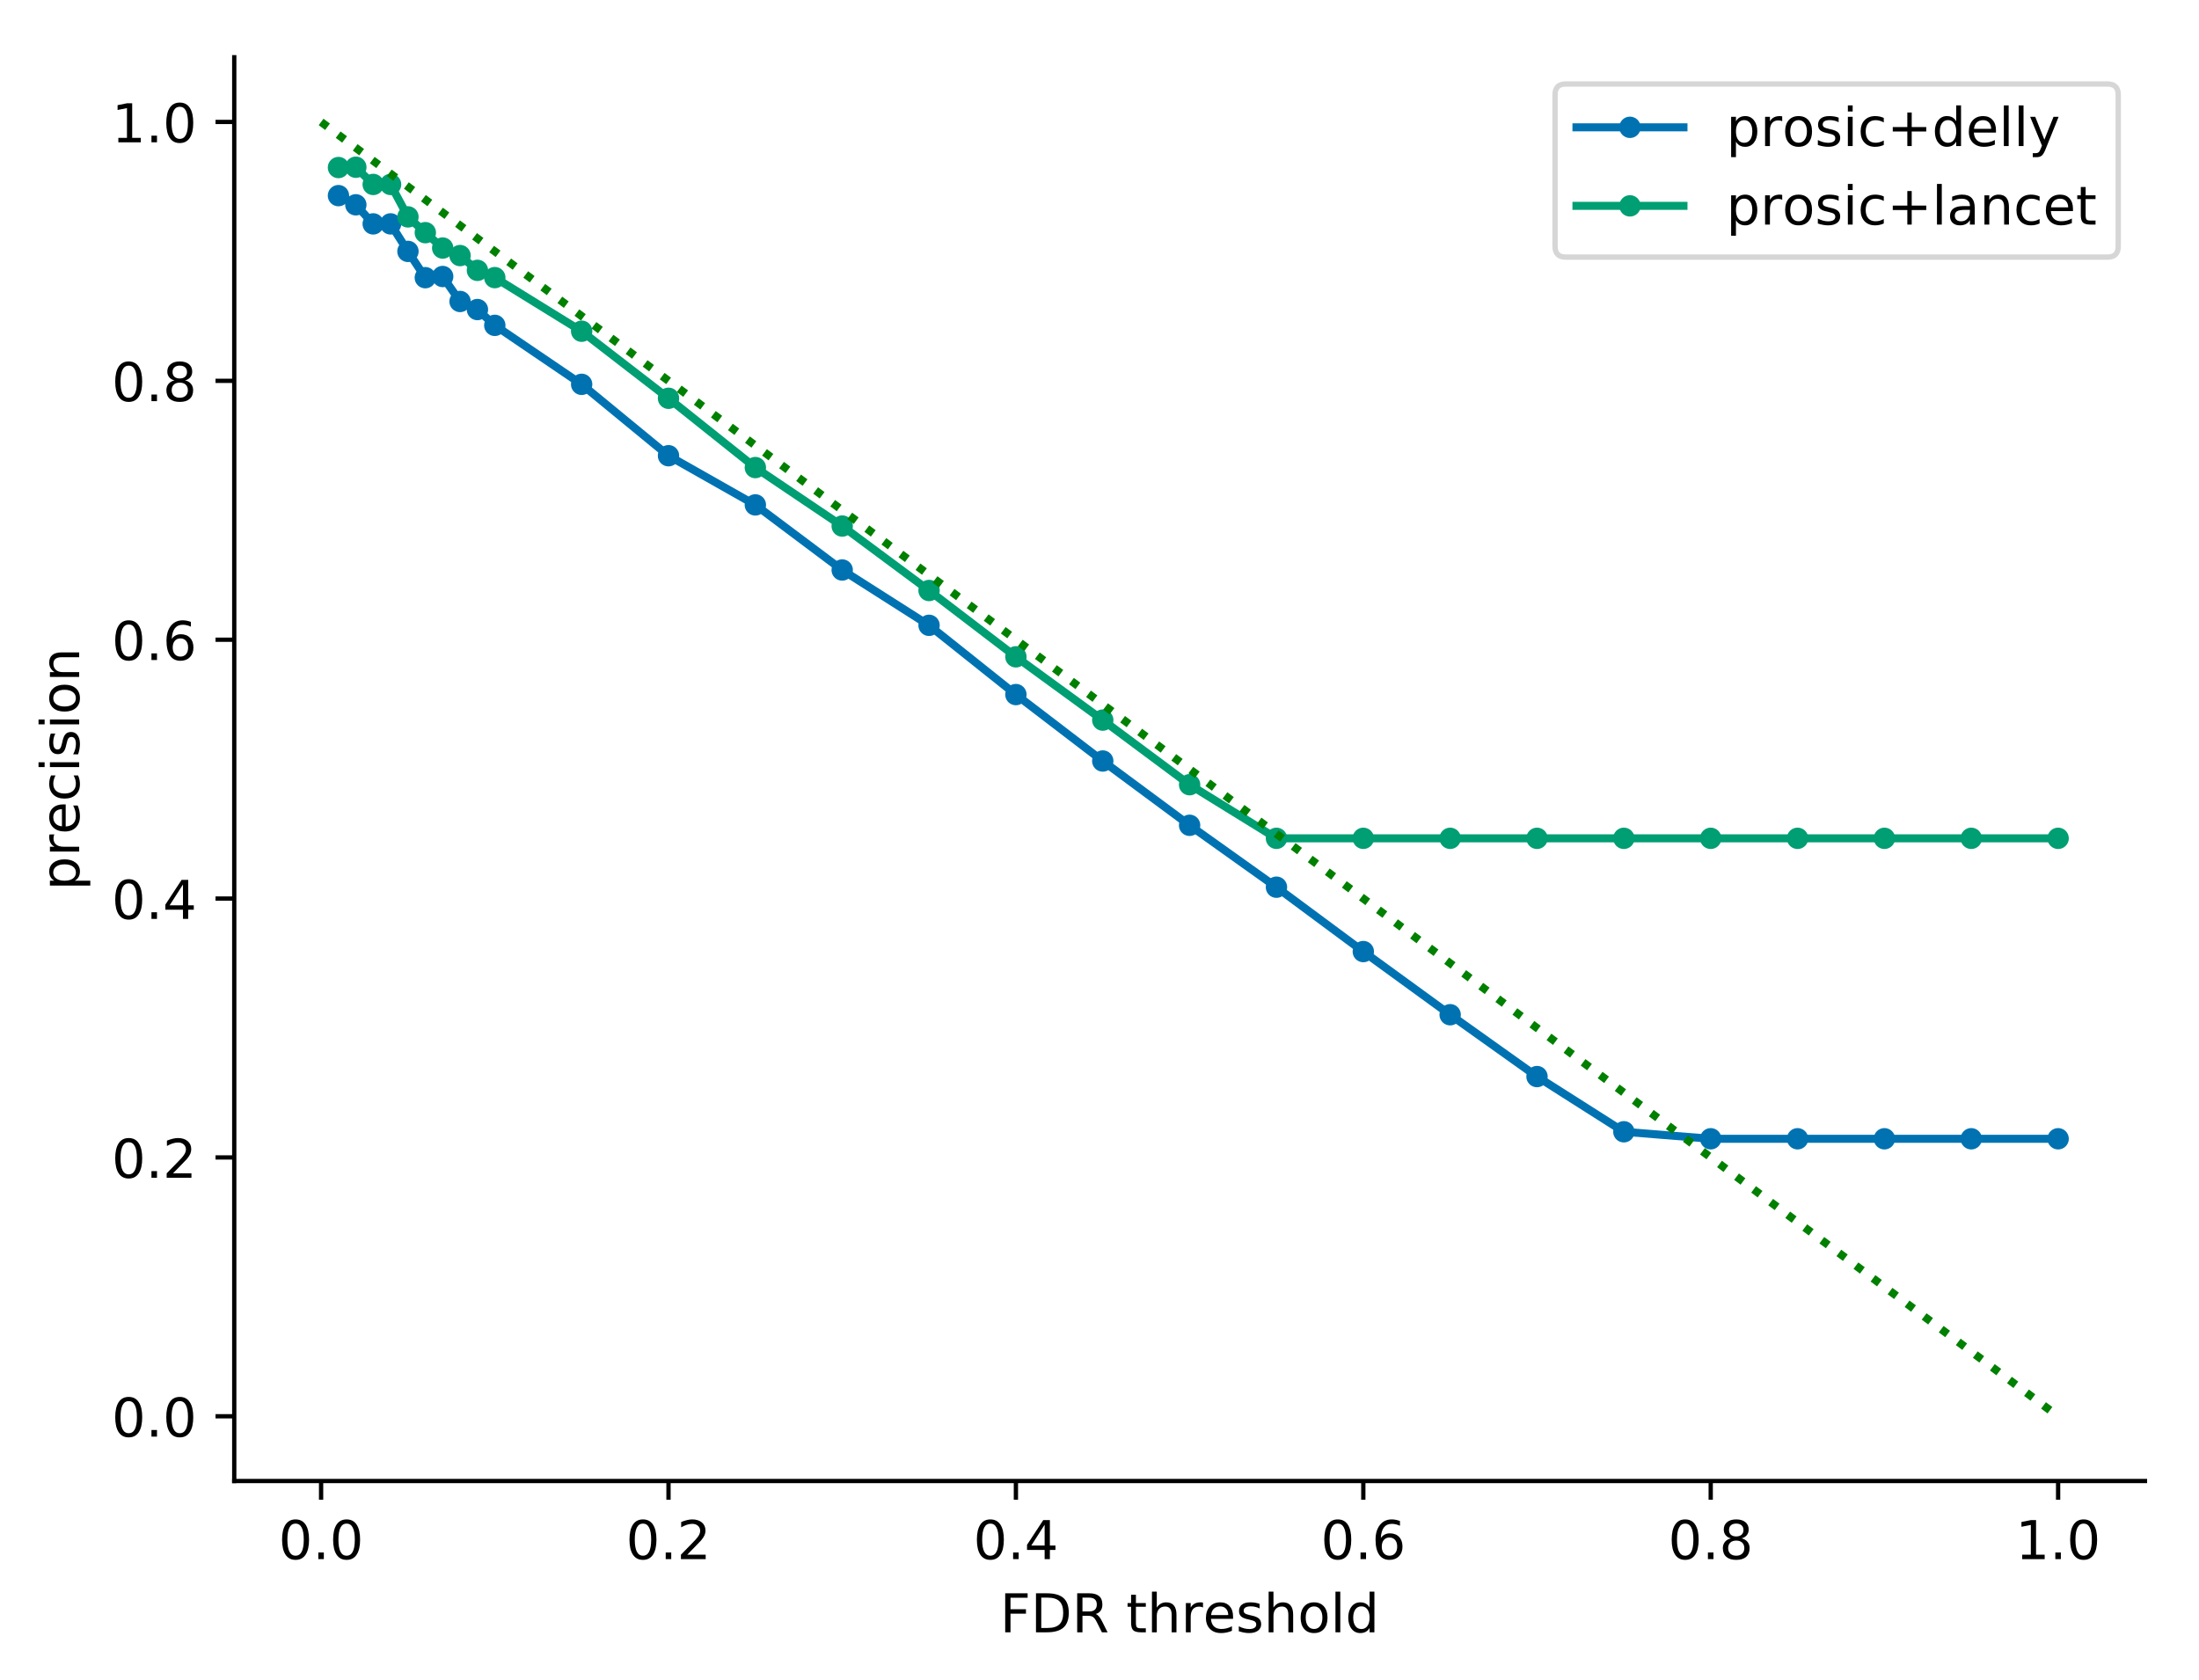
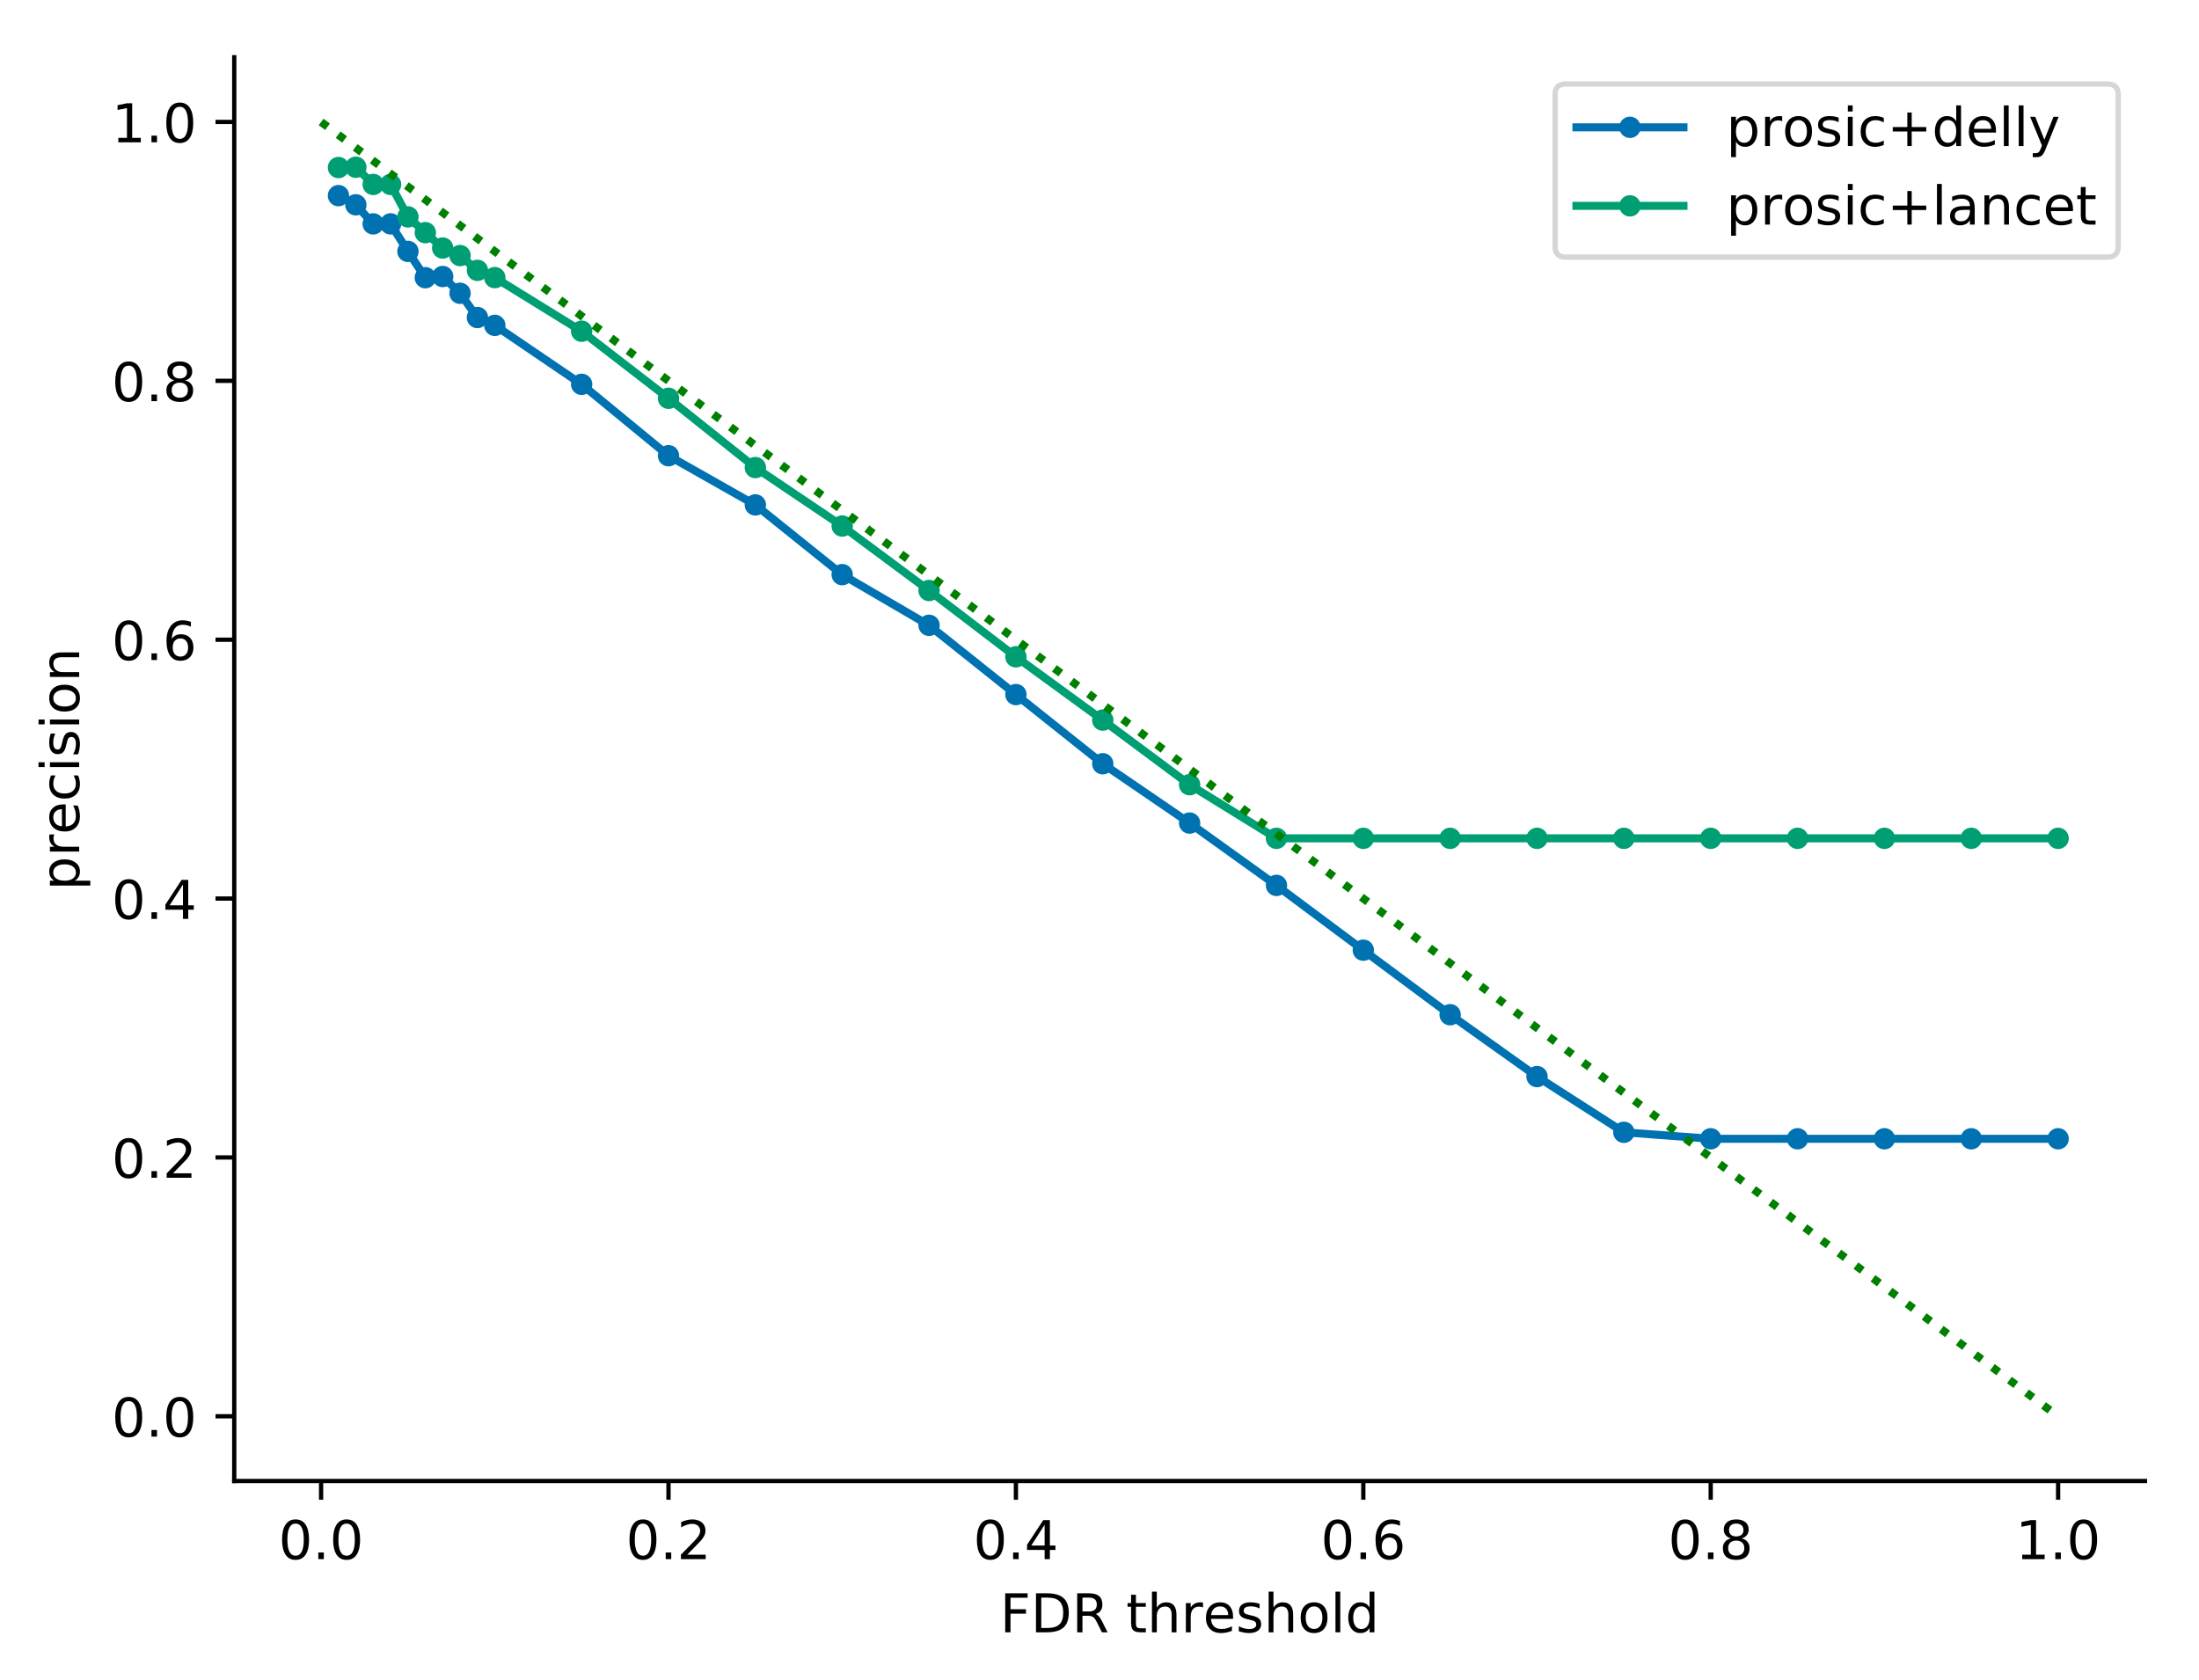
<svg xmlns="http://www.w3.org/2000/svg" xmlns:xlink="http://www.w3.org/1999/xlink" height="314pt" version="1.1" viewBox="0 0 411 314" width="411pt">
  <defs>
    <style type="text/css">
*{stroke-linecap:butt;stroke-linejoin:round;}
  </style>
  </defs>
  <g id="figure_1">
    <g id="patch_1">
      <path d="M 0 314.368  L 411.601 314.368  L 411.601 0  L 0 0  z " style="fill:#ffffff;" />
    </g>
    <g id="axes_1">
      <g id="patch_2">
        <path d="M 43.781 276.812  L 400.901 276.812  L 400.901 10.7  L 43.781 10.7  z " style="fill:#ffffff;" />
      </g>
      <g id="matplotlib.axis_1">
        <g id="xtick_1">
          <g id="line2d_1">
            <defs>
-               <path d="M 0 0  L 0 3.5  " id="m25d494a3d5" style="stroke:#000000;stroke-width:0.8;" />
-             </defs>
-             <g>
-               <use style="stroke:#000000;stroke-width:0.8;" x="60.014" xlink:href="#m25d494a3d5" y="276.812" />
+               <path d="M 0 0  L 0 3.5  " id="m34059491ba" style="stroke:#000000;stroke-width:0.8;" />
+             </defs>
+             <g>
+               <use style="stroke:#000000;stroke-width:0.8;" x="60.014" xlink:href="#m34059491ba" y="276.812" />
            </g>
          </g>
          <g id="text_1">
            <defs>
              <path d="M 31.781 66.406  Q 24.172 66.406 20.328 58.906  Q 16.5 51.422 16.5 36.375  Q 16.5 21.391 20.328 13.891  Q 24.172 6.391 31.781 6.391  Q 39.453 6.391 43.281 13.891  Q 47.125 21.391 47.125 36.375  Q 47.125 51.422 43.281 58.906  Q 39.453 66.406 31.781 66.406  z M 31.781 74.219  Q 44.047 74.219 50.516 64.516  Q 56.984 54.828 56.984 36.375  Q 56.984 17.969 50.516 8.266  Q 44.047 -1.422 31.781 -1.422  Q 19.531 -1.422 13.062 8.266  Q 6.594 17.969 6.594 36.375  Q 6.594 54.828 13.062 64.516  Q 19.531 74.219 31.781 74.219  z " id="DejaVuSans-30" />
              <path d="M 10.688 12.406  L 21 12.406  L 21 0  L 10.688 0  z " id="DejaVuSans-2e" />
            </defs>
            <g transform="translate(52.06242 291.4104)scale(0.1 -0.1)">
              <use xlink:href="#DejaVuSans-30" />
              <use x="63.623" xlink:href="#DejaVuSans-2e" />
              <use x="95.41" xlink:href="#DejaVuSans-30" />
            </g>
          </g>
        </g>
        <g id="xtick_2">
          <g id="line2d_2">
            <g>
-               <use style="stroke:#000000;stroke-width:0.8;" x="124.945" xlink:href="#m25d494a3d5" y="276.812" />
+               <use style="stroke:#000000;stroke-width:0.8;" x="124.945" xlink:href="#m34059491ba" y="276.812" />
            </g>
          </g>
          <g id="text_2">
            <defs>
              <path d="M 19.188 8.297  L 53.609 8.297  L 53.609 0  L 7.328 0  L 7.328 8.297  Q 12.938 14.109 22.625 23.891  Q 32.328 33.688 34.812 36.531  Q 39.547 41.844 41.422 45.531  Q 43.312 49.219 43.312 52.781  Q 43.312 58.594 39.234 62.25  Q 35.156 65.922 28.609 65.922  Q 23.969 65.922 18.812 64.312  Q 13.672 62.703 7.812 59.422  L 7.812 69.391  Q 13.766 71.781 18.938 73  Q 24.125 74.219 28.422 74.219  Q 39.75 74.219 46.484 68.547  Q 53.219 62.891 53.219 53.422  Q 53.219 48.922 51.531 44.891  Q 49.859 40.875 45.406 35.406  Q 44.188 33.984 37.641 27.219  Q 31.109 20.453 19.188 8.297  z " id="DejaVuSans-32" />
            </defs>
            <g transform="translate(116.9933 291.4104)scale(0.1 -0.1)">
              <use xlink:href="#DejaVuSans-30" />
              <use x="63.623" xlink:href="#DejaVuSans-2e" />
              <use x="95.41" xlink:href="#DejaVuSans-32" />
            </g>
          </g>
        </g>
        <g id="xtick_3">
          <g id="line2d_3">
            <g>
-               <use style="stroke:#000000;stroke-width:0.8;" x="189.876" xlink:href="#m25d494a3d5" y="276.812" />
+               <use style="stroke:#000000;stroke-width:0.8;" x="189.876" xlink:href="#m34059491ba" y="276.812" />
            </g>
          </g>
          <g id="text_3">
            <defs>
              <path d="M 37.797 64.312  L 12.891 25.391  L 37.797 25.391  z M 35.203 72.906  L 47.609 72.906  L 47.609 25.391  L 58.016 25.391  L 58.016 17.188  L 47.609 17.188  L 47.609 0  L 37.797 0  L 37.797 17.188  L 4.891 17.188  L 4.891 26.703  z " id="DejaVuSans-34" />
            </defs>
            <g transform="translate(181.9242 291.4104)scale(0.1 -0.1)">
              <use xlink:href="#DejaVuSans-30" />
              <use x="63.623" xlink:href="#DejaVuSans-2e" />
              <use x="95.41" xlink:href="#DejaVuSans-34" />
            </g>
          </g>
        </g>
        <g id="xtick_4">
          <g id="line2d_4">
            <g>
-               <use style="stroke:#000000;stroke-width:0.8;" x="254.807" xlink:href="#m25d494a3d5" y="276.812" />
+               <use style="stroke:#000000;stroke-width:0.8;" x="254.807" xlink:href="#m34059491ba" y="276.812" />
            </g>
          </g>
          <g id="text_4">
            <defs>
              <path d="M 33.016 40.375  Q 26.375 40.375 22.484 35.828  Q 18.609 31.297 18.609 23.391  Q 18.609 15.531 22.484 10.953  Q 26.375 6.391 33.016 6.391  Q 39.656 6.391 43.531 10.953  Q 47.406 15.531 47.406 23.391  Q 47.406 31.297 43.531 35.828  Q 39.656 40.375 33.016 40.375  z M 52.594 71.297  L 52.594 62.312  Q 48.875 64.062 45.094 64.984  Q 41.312 65.922 37.594 65.922  Q 27.828 65.922 22.672 59.328  Q 17.531 52.734 16.797 39.406  Q 19.672 43.656 24.016 45.922  Q 28.375 48.188 33.594 48.188  Q 44.578 48.188 50.953 41.516  Q 57.328 34.859 57.328 23.391  Q 57.328 12.156 50.688 5.359  Q 44.047 -1.422 33.016 -1.422  Q 20.359 -1.422 13.672 8.266  Q 6.984 17.969 6.984 36.375  Q 6.984 53.656 15.188 63.938  Q 23.391 74.219 37.203 74.219  Q 40.922 74.219 44.703 73.484  Q 48.484 72.75 52.594 71.297  z " id="DejaVuSans-36" />
            </defs>
            <g transform="translate(246.8551 291.4104)scale(0.1 -0.1)">
              <use xlink:href="#DejaVuSans-30" />
              <use x="63.623" xlink:href="#DejaVuSans-2e" />
              <use x="95.41" xlink:href="#DejaVuSans-36" />
            </g>
          </g>
        </g>
        <g id="xtick_5">
          <g id="line2d_5">
            <g>
-               <use style="stroke:#000000;stroke-width:0.8;" x="319.738" xlink:href="#m25d494a3d5" y="276.812" />
+               <use style="stroke:#000000;stroke-width:0.8;" x="319.738" xlink:href="#m34059491ba" y="276.812" />
            </g>
          </g>
          <g id="text_5">
            <defs>
              <path d="M 31.781 34.625  Q 24.75 34.625 20.719 30.859  Q 16.703 27.094 16.703 20.516  Q 16.703 13.922 20.719 10.156  Q 24.75 6.391 31.781 6.391  Q 38.812 6.391 42.859 10.172  Q 46.922 13.969 46.922 20.516  Q 46.922 27.094 42.891 30.859  Q 38.875 34.625 31.781 34.625  z M 21.922 38.812  Q 15.578 40.375 12.031 44.719  Q 8.5 49.078 8.5 55.328  Q 8.5 64.062 14.719 69.141  Q 20.953 74.219 31.781 74.219  Q 42.672 74.219 48.875 69.141  Q 55.078 64.062 55.078 55.328  Q 55.078 49.078 51.531 44.719  Q 48 40.375 41.703 38.812  Q 48.828 37.156 52.797 32.312  Q 56.781 27.484 56.781 20.516  Q 56.781 9.906 50.312 4.234  Q 43.844 -1.422 31.781 -1.422  Q 19.734 -1.422 13.25 4.234  Q 6.781 9.906 6.781 20.516  Q 6.781 27.484 10.781 32.312  Q 14.797 37.156 21.922 38.812  z M 18.312 54.391  Q 18.312 48.734 21.844 45.562  Q 25.391 42.391 31.781 42.391  Q 38.141 42.391 41.719 45.562  Q 45.312 48.734 45.312 54.391  Q 45.312 60.062 41.719 63.234  Q 38.141 66.406 31.781 66.406  Q 25.391 66.406 21.844 63.234  Q 18.312 60.062 18.312 54.391  z " id="DejaVuSans-38" />
            </defs>
            <g transform="translate(311.7861 291.4104)scale(0.1 -0.1)">
              <use xlink:href="#DejaVuSans-30" />
              <use x="63.623" xlink:href="#DejaVuSans-2e" />
              <use x="95.41" xlink:href="#DejaVuSans-38" />
            </g>
          </g>
        </g>
        <g id="xtick_6">
          <g id="line2d_6">
            <g>
-               <use style="stroke:#000000;stroke-width:0.8;" x="384.669" xlink:href="#m25d494a3d5" y="276.812" />
+               <use style="stroke:#000000;stroke-width:0.8;" x="384.669" xlink:href="#m34059491ba" y="276.812" />
            </g>
          </g>
          <g id="text_6">
            <defs>
              <path d="M 12.406 8.297  L 28.516 8.297  L 28.516 63.922  L 10.984 60.406  L 10.984 69.391  L 28.422 72.906  L 38.281 72.906  L 38.281 8.297  L 54.391 8.297  L 54.391 0  L 12.406 0  z " id="DejaVuSans-31" />
            </defs>
            <g transform="translate(376.717 291.4104)scale(0.1 -0.1)">
              <use xlink:href="#DejaVuSans-31" />
              <use x="63.623" xlink:href="#DejaVuSans-2e" />
              <use x="95.41" xlink:href="#DejaVuSans-30" />
            </g>
          </g>
        </g>
        <g id="text_7">
          <defs>
            <path d="M 9.812 72.906  L 51.703 72.906  L 51.703 64.594  L 19.672 64.594  L 19.672 43.109  L 48.578 43.109  L 48.578 34.812  L 19.672 34.812  L 19.672 0  L 9.812 0  z " id="DejaVuSans-46" />
            <path d="M 19.672 64.797  L 19.672 8.109  L 31.594 8.109  Q 46.688 8.109 53.688 14.938  Q 60.688 21.781 60.688 36.531  Q 60.688 51.172 53.688 57.984  Q 46.688 64.797 31.594 64.797  z M 9.812 72.906  L 30.078 72.906  Q 51.266 72.906 61.172 64.094  Q 71.094 55.281 71.094 36.531  Q 71.094 17.672 61.125 8.828  Q 51.172 0 30.078 0  L 9.812 0  z " id="DejaVuSans-44" />
            <path d="M 44.391 34.188  Q 47.562 33.109 50.562 29.594  Q 53.562 26.078 56.594 19.922  L 66.609 0  L 56 0  L 46.688 18.703  Q 43.062 26.031 39.672 28.422  Q 36.281 30.812 30.422 30.812  L 19.672 30.812  L 19.672 0  L 9.812 0  L 9.812 72.906  L 32.078 72.906  Q 44.578 72.906 50.734 67.672  Q 56.891 62.453 56.891 51.906  Q 56.891 45.016 53.688 40.469  Q 50.484 35.938 44.391 34.188  z M 19.672 64.797  L 19.672 38.922  L 32.078 38.922  Q 39.203 38.922 42.844 42.219  Q 46.484 45.516 46.484 51.906  Q 46.484 58.297 42.844 61.547  Q 39.203 64.797 32.078 64.797  z " id="DejaVuSans-52" />
            <path id="DejaVuSans-20" />
            <path d="M 18.312 70.219  L 18.312 54.688  L 36.812 54.688  L 36.812 47.703  L 18.312 47.703  L 18.312 18.016  Q 18.312 11.328 20.141 9.422  Q 21.969 7.516 27.594 7.516  L 36.812 7.516  L 36.812 0  L 27.594 0  Q 17.188 0 13.234 3.875  Q 9.281 7.766 9.281 18.016  L 9.281 47.703  L 2.688 47.703  L 2.688 54.688  L 9.281 54.688  L 9.281 70.219  z " id="DejaVuSans-74" />
            <path d="M 54.891 33.016  L 54.891 0  L 45.906 0  L 45.906 32.719  Q 45.906 40.484 42.875 44.328  Q 39.844 48.188 33.797 48.188  Q 26.516 48.188 22.312 43.547  Q 18.109 38.922 18.109 30.906  L 18.109 0  L 9.078 0  L 9.078 75.984  L 18.109 75.984  L 18.109 46.188  Q 21.344 51.125 25.703 53.562  Q 30.078 56 35.797 56  Q 45.219 56 50.047 50.172  Q 54.891 44.344 54.891 33.016  z " id="DejaVuSans-68" />
            <path d="M 41.109 46.297  Q 39.594 47.172 37.812 47.578  Q 36.031 48 33.891 48  Q 26.266 48 22.188 43.047  Q 18.109 38.094 18.109 28.812  L 18.109 0  L 9.078 0  L 9.078 54.688  L 18.109 54.688  L 18.109 46.188  Q 20.953 51.172 25.484 53.578  Q 30.031 56 36.531 56  Q 37.453 56 38.578 55.875  Q 39.703 55.766 41.062 55.516  z " id="DejaVuSans-72" />
            <path d="M 56.203 29.594  L 56.203 25.203  L 14.891 25.203  Q 15.484 15.922 20.484 11.062  Q 25.484 6.203 34.422 6.203  Q 39.594 6.203 44.453 7.469  Q 49.312 8.734 54.109 11.281  L 54.109 2.781  Q 49.266 0.734 44.188 -0.344  Q 39.109 -1.422 33.891 -1.422  Q 20.797 -1.422 13.156 6.188  Q 5.516 13.812 5.516 26.812  Q 5.516 40.234 12.766 48.109  Q 20.016 56 32.328 56  Q 43.359 56 49.781 48.891  Q 56.203 41.797 56.203 29.594  z M 47.219 32.234  Q 47.125 39.594 43.094 43.984  Q 39.062 48.391 32.422 48.391  Q 24.906 48.391 20.391 44.141  Q 15.875 39.891 15.188 32.172  z " id="DejaVuSans-65" />
            <path d="M 44.281 53.078  L 44.281 44.578  Q 40.484 46.531 36.375 47.5  Q 32.281 48.484 27.875 48.484  Q 21.188 48.484 17.844 46.438  Q 14.5 44.391 14.5 40.281  Q 14.5 37.156 16.891 35.375  Q 19.281 33.594 26.516 31.984  L 29.594 31.297  Q 39.156 29.25 43.188 25.516  Q 47.219 21.781 47.219 15.094  Q 47.219 7.469 41.188 3.016  Q 35.156 -1.422 24.609 -1.422  Q 20.219 -1.422 15.453 -0.562  Q 10.688 0.297 5.422 2  L 5.422 11.281  Q 10.406 8.688 15.234 7.391  Q 20.062 6.109 24.812 6.109  Q 31.156 6.109 34.562 8.281  Q 37.984 10.453 37.984 14.406  Q 37.984 18.062 35.516 20.016  Q 33.062 21.969 24.703 23.781  L 21.578 24.516  Q 13.234 26.266 9.516 29.906  Q 5.812 33.547 5.812 39.891  Q 5.812 47.609 11.281 51.797  Q 16.75 56 26.812 56  Q 31.781 56 36.172 55.266  Q 40.578 54.547 44.281 53.078  z " id="DejaVuSans-73" />
            <path d="M 30.609 48.391  Q 23.391 48.391 19.188 42.75  Q 14.984 37.109 14.984 27.297  Q 14.984 17.484 19.156 11.844  Q 23.344 6.203 30.609 6.203  Q 37.797 6.203 41.984 11.859  Q 46.188 17.531 46.188 27.297  Q 46.188 37.016 41.984 42.703  Q 37.797 48.391 30.609 48.391  z M 30.609 56  Q 42.328 56 49.016 48.375  Q 55.719 40.766 55.719 27.297  Q 55.719 13.875 49.016 6.219  Q 42.328 -1.422 30.609 -1.422  Q 18.844 -1.422 12.172 6.219  Q 5.516 13.875 5.516 27.297  Q 5.516 40.766 12.172 48.375  Q 18.844 56 30.609 56  z " id="DejaVuSans-6f" />
            <path d="M 9.422 75.984  L 18.406 75.984  L 18.406 0  L 9.422 0  z " id="DejaVuSans-6c" />
            <path d="M 45.406 46.391  L 45.406 75.984  L 54.391 75.984  L 54.391 0  L 45.406 0  L 45.406 8.203  Q 42.578 3.328 38.25 0.953  Q 33.938 -1.422 27.875 -1.422  Q 17.969 -1.422 11.734 6.484  Q 5.516 14.406 5.516 27.297  Q 5.516 40.188 11.734 48.094  Q 17.969 56 27.875 56  Q 33.938 56 38.25 53.625  Q 42.578 51.266 45.406 46.391  z M 14.797 27.297  Q 14.797 17.391 18.875 11.75  Q 22.953 6.109 30.078 6.109  Q 37.203 6.109 41.297 11.75  Q 45.406 17.391 45.406 27.297  Q 45.406 37.203 41.297 42.844  Q 37.203 48.484 30.078 48.484  Q 22.953 48.484 18.875 42.844  Q 14.797 37.203 14.797 27.297  z " id="DejaVuSans-64" />
          </defs>
          <g transform="translate(186.8967 305.0886)scale(0.1 -0.1)">
            <use xlink:href="#DejaVuSans-46" />
            <use x="57.52" xlink:href="#DejaVuSans-44" />
            <use x="134.521" xlink:href="#DejaVuSans-52" />
            <use x="204.004" xlink:href="#DejaVuSans-20" />
            <use x="235.791" xlink:href="#DejaVuSans-74" />
            <use x="275" xlink:href="#DejaVuSans-68" />
            <use x="338.379" xlink:href="#DejaVuSans-72" />
            <use x="379.461" xlink:href="#DejaVuSans-65" />
            <use x="440.984" xlink:href="#DejaVuSans-73" />
            <use x="493.084" xlink:href="#DejaVuSans-68" />
            <use x="556.463" xlink:href="#DejaVuSans-6f" />
            <use x="617.645" xlink:href="#DejaVuSans-6c" />
            <use x="645.428" xlink:href="#DejaVuSans-64" />
          </g>
        </g>
      </g>
      <g id="matplotlib.axis_2">
        <g id="ytick_1">
          <g id="line2d_7">
            <defs>
-               <path d="M 0 0  L -3.5 0  " id="m9eee23be28" style="stroke:#000000;stroke-width:0.8;" />
-             </defs>
-             <g>
-               <use style="stroke:#000000;stroke-width:0.8;" x="43.781" xlink:href="#m9eee23be28" y="264.716" />
+               <path d="M 0 0  L -3.5 0  " id="m0c10539e80" style="stroke:#000000;stroke-width:0.8;" />
+             </defs>
+             <g>
+               <use style="stroke:#000000;stroke-width:0.8;" x="43.781" xlink:href="#m0c10539e80" y="264.716" />
            </g>
          </g>
          <g id="text_8">
            <g transform="translate(20.87813 268.5152)scale(0.1 -0.1)">
              <use xlink:href="#DejaVuSans-30" />
              <use x="63.623" xlink:href="#DejaVuSans-2e" />
              <use x="95.41" xlink:href="#DejaVuSans-30" />
            </g>
          </g>
        </g>
        <g id="ytick_2">
          <g id="line2d_8">
            <g>
-               <use style="stroke:#000000;stroke-width:0.8;" x="43.781" xlink:href="#m9eee23be28" y="216.332" />
+               <use style="stroke:#000000;stroke-width:0.8;" x="43.781" xlink:href="#m0c10539e80" y="216.332" />
            </g>
          </g>
          <g id="text_9">
            <g transform="translate(20.87813 220.1312)scale(0.1 -0.1)">
              <use xlink:href="#DejaVuSans-30" />
              <use x="63.623" xlink:href="#DejaVuSans-2e" />
              <use x="95.41" xlink:href="#DejaVuSans-32" />
            </g>
          </g>
        </g>
        <g id="ytick_3">
          <g id="line2d_9">
            <g>
-               <use style="stroke:#000000;stroke-width:0.8;" x="43.781" xlink:href="#m9eee23be28" y="167.948" />
+               <use style="stroke:#000000;stroke-width:0.8;" x="43.781" xlink:href="#m0c10539e80" y="167.948" />
            </g>
          </g>
          <g id="text_10">
            <g transform="translate(20.87813 171.7472)scale(0.1 -0.1)">
              <use xlink:href="#DejaVuSans-30" />
              <use x="63.623" xlink:href="#DejaVuSans-2e" />
              <use x="95.41" xlink:href="#DejaVuSans-34" />
            </g>
          </g>
        </g>
        <g id="ytick_4">
          <g id="line2d_10">
            <g>
-               <use style="stroke:#000000;stroke-width:0.8;" x="43.781" xlink:href="#m9eee23be28" y="119.564" />
+               <use style="stroke:#000000;stroke-width:0.8;" x="43.781" xlink:href="#m0c10539e80" y="119.564" />
            </g>
          </g>
          <g id="text_11">
            <g transform="translate(20.87813 123.3632)scale(0.1 -0.1)">
              <use xlink:href="#DejaVuSans-30" />
              <use x="63.623" xlink:href="#DejaVuSans-2e" />
              <use x="95.41" xlink:href="#DejaVuSans-36" />
            </g>
          </g>
        </g>
        <g id="ytick_5">
          <g id="line2d_11">
            <g>
-               <use style="stroke:#000000;stroke-width:0.8;" x="43.781" xlink:href="#m9eee23be28" y="71.18" />
+               <use style="stroke:#000000;stroke-width:0.8;" x="43.781" xlink:href="#m0c10539e80" y="71.18" />
            </g>
          </g>
          <g id="text_12">
            <g transform="translate(20.87813 74.97922)scale(0.1 -0.1)">
              <use xlink:href="#DejaVuSans-30" />
              <use x="63.623" xlink:href="#DejaVuSans-2e" />
              <use x="95.41" xlink:href="#DejaVuSans-38" />
            </g>
          </g>
        </g>
        <g id="ytick_6">
          <g id="line2d_12">
            <g>
-               <use style="stroke:#000000;stroke-width:0.8;" x="43.781" xlink:href="#m9eee23be28" y="22.796" />
+               <use style="stroke:#000000;stroke-width:0.8;" x="43.781" xlink:href="#m0c10539e80" y="22.796" />
            </g>
          </g>
          <g id="text_13">
            <g transform="translate(20.87813 26.59522)scale(0.1 -0.1)">
              <use xlink:href="#DejaVuSans-31" />
              <use x="63.623" xlink:href="#DejaVuSans-2e" />
              <use x="95.41" xlink:href="#DejaVuSans-30" />
            </g>
          </g>
        </g>
        <g id="text_14">
          <defs>
            <path d="M 18.109 8.203  L 18.109 -20.797  L 9.078 -20.797  L 9.078 54.688  L 18.109 54.688  L 18.109 46.391  Q 20.953 51.266 25.266 53.625  Q 29.594 56 35.594 56  Q 45.562 56 51.781 48.094  Q 58.016 40.188 58.016 27.297  Q 58.016 14.406 51.781 6.484  Q 45.562 -1.422 35.594 -1.422  Q 29.594 -1.422 25.266 0.953  Q 20.953 3.328 18.109 8.203  z M 48.688 27.297  Q 48.688 37.203 44.609 42.844  Q 40.531 48.484 33.406 48.484  Q 26.266 48.484 22.188 42.844  Q 18.109 37.203 18.109 27.297  Q 18.109 17.391 22.188 11.75  Q 26.266 6.109 33.406 6.109  Q 40.531 6.109 44.609 11.75  Q 48.688 17.391 48.688 27.297  z " id="DejaVuSans-70" />
            <path d="M 48.781 52.594  L 48.781 44.188  Q 44.969 46.297 41.141 47.344  Q 37.312 48.391 33.406 48.391  Q 24.656 48.391 19.812 42.844  Q 14.984 37.312 14.984 27.297  Q 14.984 17.281 19.812 11.734  Q 24.656 6.203 33.406 6.203  Q 37.312 6.203 41.141 7.25  Q 44.969 8.297 48.781 10.406  L 48.781 2.094  Q 45.016 0.344 40.984 -0.531  Q 36.969 -1.422 32.422 -1.422  Q 20.062 -1.422 12.781 6.344  Q 5.516 14.109 5.516 27.297  Q 5.516 40.672 12.859 48.328  Q 20.219 56 33.016 56  Q 37.156 56 41.109 55.141  Q 45.062 54.297 48.781 52.594  z " id="DejaVuSans-63" />
            <path d="M 9.422 54.688  L 18.406 54.688  L 18.406 0  L 9.422 0  z M 9.422 75.984  L 18.406 75.984  L 18.406 64.594  L 9.422 64.594  z " id="DejaVuSans-69" />
            <path d="M 54.891 33.016  L 54.891 0  L 45.906 0  L 45.906 32.719  Q 45.906 40.484 42.875 44.328  Q 39.844 48.188 33.797 48.188  Q 26.516 48.188 22.312 43.547  Q 18.109 38.922 18.109 30.906  L 18.109 0  L 9.078 0  L 9.078 54.688  L 18.109 54.688  L 18.109 46.188  Q 21.344 51.125 25.703 53.562  Q 30.078 56 35.797 56  Q 45.219 56 50.047 50.172  Q 54.891 44.344 54.891 33.016  z " id="DejaVuSans-6e" />
          </defs>
          <g transform="translate(14.79844 166.4208)rotate(-90)scale(0.1 -0.1)">
            <use xlink:href="#DejaVuSans-70" />
            <use x="63.477" xlink:href="#DejaVuSans-72" />
            <use x="104.559" xlink:href="#DejaVuSans-65" />
            <use x="166.082" xlink:href="#DejaVuSans-63" />
            <use x="221.062" xlink:href="#DejaVuSans-69" />
            <use x="248.846" xlink:href="#DejaVuSans-73" />
            <use x="300.945" xlink:href="#DejaVuSans-69" />
            <use x="328.729" xlink:href="#DejaVuSans-6f" />
            <use x="389.91" xlink:href="#DejaVuSans-6e" />
          </g>
        </g>
      </g>
      <g id="line2d_13">
-         <path clip-path="url(#pd4a42627cc)" d="M 63.261 36.564  L 66.507 38.279  L 69.754 41.845  L 73 41.845  L 76.247 46.988  L 79.493 51.899  L 82.74 51.682  L 85.986 56.347  L 89.233 57.857  L 92.479 60.812  L 108.712 71.834  L 124.945 85.178  L 141.178 94.37  L 157.41 106.538  L 173.643 116.876  L 189.876 129.821  L 206.109 142.238  L 222.341 154.254  L 238.574 165.823  L 254.807 177.855  L 271.039 189.659  L 287.272 201.219  L 303.505 211.537  L 319.738 212.846  L 335.97 212.846  L 352.203 212.846  L 368.436 212.846  L 384.669 212.846  " style="fill:none;stroke:#0072b2;stroke-linecap:square;stroke-width:1.5;" />
+         <path clip-path="url(#p9854e849d8)" d="M 63.261 36.564  L 66.507 38.279  L 69.754 41.845  L 73 41.845  L 76.247 46.988  L 79.493 51.899  L 82.74 51.682  L 85.986 54.815  L 89.233 59.345  L 92.479 60.812  L 108.712 71.834  L 124.945 85.178  L 141.178 94.37  L 157.41 107.402  L 173.643 116.876  L 189.876 129.821  L 206.109 142.748  L 222.341 153.836  L 238.574 165.488  L 254.807 177.596  L 271.039 189.659  L 287.272 201.219  L 303.505 211.633  L 319.738 212.846  L 335.97 212.846  L 352.203 212.846  L 368.436 212.846  L 384.669 212.846  " style="fill:none;stroke:#0072b2;stroke-linecap:square;stroke-width:1.5;" />
        <defs>
-           <path d="M 0 1.5  C 0.398 1.5 0.779 1.342 1.061 1.061  C 1.342 0.779 1.5 0.398 1.5 0  C 1.5 -0.398 1.342 -0.779 1.061 -1.061  C 0.779 -1.342 0.398 -1.5 0 -1.5  C -0.398 -1.5 -0.779 -1.342 -1.061 -1.061  C -1.342 -0.779 -1.5 -0.398 -1.5 0  C -1.5 0.398 -1.342 0.779 -1.061 1.061  C -0.779 1.342 -0.398 1.5 0 1.5  z " id="m969065d822" style="stroke:#0072b2;" />
+           <path d="M 0 1.5  C 0.398 1.5 0.779 1.342 1.061 1.061  C 1.342 0.779 1.5 0.398 1.5 0  C 1.5 -0.398 1.342 -0.779 1.061 -1.061  C 0.779 -1.342 0.398 -1.5 0 -1.5  C -0.398 -1.5 -0.779 -1.342 -1.061 -1.061  C -1.342 -0.779 -1.5 -0.398 -1.5 0  C -1.5 0.398 -1.342 0.779 -1.061 1.061  C -0.779 1.342 -0.398 1.5 0 1.5  z " id="mbce754a6ca" style="stroke:#0072b2;" />
        </defs>
-         <g clip-path="url(#pd4a42627cc)">
-           <use style="fill:#0072b2;stroke:#0072b2;" x="63.261" xlink:href="#m969065d822" y="36.564" />
-           <use style="fill:#0072b2;stroke:#0072b2;" x="66.507" xlink:href="#m969065d822" y="38.279" />
-           <use style="fill:#0072b2;stroke:#0072b2;" x="69.754" xlink:href="#m969065d822" y="41.845" />
-           <use style="fill:#0072b2;stroke:#0072b2;" x="73" xlink:href="#m969065d822" y="41.845" />
-           <use style="fill:#0072b2;stroke:#0072b2;" x="76.247" xlink:href="#m969065d822" y="46.988" />
-           <use style="fill:#0072b2;stroke:#0072b2;" x="79.493" xlink:href="#m969065d822" y="51.899" />
-           <use style="fill:#0072b2;stroke:#0072b2;" x="82.74" xlink:href="#m969065d822" y="51.682" />
-           <use style="fill:#0072b2;stroke:#0072b2;" x="85.986" xlink:href="#m969065d822" y="56.347" />
-           <use style="fill:#0072b2;stroke:#0072b2;" x="89.233" xlink:href="#m969065d822" y="57.857" />
-           <use style="fill:#0072b2;stroke:#0072b2;" x="92.479" xlink:href="#m969065d822" y="60.812" />
-           <use style="fill:#0072b2;stroke:#0072b2;" x="108.712" xlink:href="#m969065d822" y="71.834" />
-           <use style="fill:#0072b2;stroke:#0072b2;" x="124.945" xlink:href="#m969065d822" y="85.178" />
-           <use style="fill:#0072b2;stroke:#0072b2;" x="141.178" xlink:href="#m969065d822" y="94.37" />
-           <use style="fill:#0072b2;stroke:#0072b2;" x="157.41" xlink:href="#m969065d822" y="106.538" />
-           <use style="fill:#0072b2;stroke:#0072b2;" x="173.643" xlink:href="#m969065d822" y="116.876" />
-           <use style="fill:#0072b2;stroke:#0072b2;" x="189.876" xlink:href="#m969065d822" y="129.821" />
-           <use style="fill:#0072b2;stroke:#0072b2;" x="206.109" xlink:href="#m969065d822" y="142.238" />
-           <use style="fill:#0072b2;stroke:#0072b2;" x="222.341" xlink:href="#m969065d822" y="154.254" />
-           <use style="fill:#0072b2;stroke:#0072b2;" x="238.574" xlink:href="#m969065d822" y="165.823" />
-           <use style="fill:#0072b2;stroke:#0072b2;" x="254.807" xlink:href="#m969065d822" y="177.855" />
-           <use style="fill:#0072b2;stroke:#0072b2;" x="271.039" xlink:href="#m969065d822" y="189.659" />
-           <use style="fill:#0072b2;stroke:#0072b2;" x="287.272" xlink:href="#m969065d822" y="201.219" />
-           <use style="fill:#0072b2;stroke:#0072b2;" x="303.505" xlink:href="#m969065d822" y="211.537" />
-           <use style="fill:#0072b2;stroke:#0072b2;" x="319.738" xlink:href="#m969065d822" y="212.846" />
-           <use style="fill:#0072b2;stroke:#0072b2;" x="335.97" xlink:href="#m969065d822" y="212.846" />
-           <use style="fill:#0072b2;stroke:#0072b2;" x="352.203" xlink:href="#m969065d822" y="212.846" />
-           <use style="fill:#0072b2;stroke:#0072b2;" x="368.436" xlink:href="#m969065d822" y="212.846" />
-           <use style="fill:#0072b2;stroke:#0072b2;" x="384.669" xlink:href="#m969065d822" y="212.846" />
+         <g clip-path="url(#p9854e849d8)">
+           <use style="fill:#0072b2;stroke:#0072b2;" x="63.261" xlink:href="#mbce754a6ca" y="36.564" />
+           <use style="fill:#0072b2;stroke:#0072b2;" x="66.507" xlink:href="#mbce754a6ca" y="38.279" />
+           <use style="fill:#0072b2;stroke:#0072b2;" x="69.754" xlink:href="#mbce754a6ca" y="41.845" />
+           <use style="fill:#0072b2;stroke:#0072b2;" x="73" xlink:href="#mbce754a6ca" y="41.845" />
+           <use style="fill:#0072b2;stroke:#0072b2;" x="76.247" xlink:href="#mbce754a6ca" y="46.988" />
+           <use style="fill:#0072b2;stroke:#0072b2;" x="79.493" xlink:href="#mbce754a6ca" y="51.899" />
+           <use style="fill:#0072b2;stroke:#0072b2;" x="82.74" xlink:href="#mbce754a6ca" y="51.682" />
+           <use style="fill:#0072b2;stroke:#0072b2;" x="85.986" xlink:href="#mbce754a6ca" y="54.815" />
+           <use style="fill:#0072b2;stroke:#0072b2;" x="89.233" xlink:href="#mbce754a6ca" y="59.345" />
+           <use style="fill:#0072b2;stroke:#0072b2;" x="92.479" xlink:href="#mbce754a6ca" y="60.812" />
+           <use style="fill:#0072b2;stroke:#0072b2;" x="108.712" xlink:href="#mbce754a6ca" y="71.834" />
+           <use style="fill:#0072b2;stroke:#0072b2;" x="124.945" xlink:href="#mbce754a6ca" y="85.178" />
+           <use style="fill:#0072b2;stroke:#0072b2;" x="141.178" xlink:href="#mbce754a6ca" y="94.37" />
+           <use style="fill:#0072b2;stroke:#0072b2;" x="157.41" xlink:href="#mbce754a6ca" y="107.402" />
+           <use style="fill:#0072b2;stroke:#0072b2;" x="173.643" xlink:href="#mbce754a6ca" y="116.876" />
+           <use style="fill:#0072b2;stroke:#0072b2;" x="189.876" xlink:href="#mbce754a6ca" y="129.821" />
+           <use style="fill:#0072b2;stroke:#0072b2;" x="206.109" xlink:href="#mbce754a6ca" y="142.748" />
+           <use style="fill:#0072b2;stroke:#0072b2;" x="222.341" xlink:href="#mbce754a6ca" y="153.836" />
+           <use style="fill:#0072b2;stroke:#0072b2;" x="238.574" xlink:href="#mbce754a6ca" y="165.488" />
+           <use style="fill:#0072b2;stroke:#0072b2;" x="254.807" xlink:href="#mbce754a6ca" y="177.596" />
+           <use style="fill:#0072b2;stroke:#0072b2;" x="271.039" xlink:href="#mbce754a6ca" y="189.659" />
+           <use style="fill:#0072b2;stroke:#0072b2;" x="287.272" xlink:href="#mbce754a6ca" y="201.219" />
+           <use style="fill:#0072b2;stroke:#0072b2;" x="303.505" xlink:href="#mbce754a6ca" y="211.633" />
+           <use style="fill:#0072b2;stroke:#0072b2;" x="319.738" xlink:href="#mbce754a6ca" y="212.846" />
+           <use style="fill:#0072b2;stroke:#0072b2;" x="335.97" xlink:href="#mbce754a6ca" y="212.846" />
+           <use style="fill:#0072b2;stroke:#0072b2;" x="352.203" xlink:href="#mbce754a6ca" y="212.846" />
+           <use style="fill:#0072b2;stroke:#0072b2;" x="368.436" xlink:href="#mbce754a6ca" y="212.846" />
+           <use style="fill:#0072b2;stroke:#0072b2;" x="384.669" xlink:href="#mbce754a6ca" y="212.846" />
        </g>
      </g>
      <g id="line2d_14">
-         <path clip-path="url(#pd4a42627cc)" d="M 63.261 31.314  L 66.507 31.255  L 69.754 34.475  L 73 34.475  L 76.247 40.537  L 79.493 43.487  L 82.74 46.36  L 85.986 47.768  L 89.233 50.532  L 92.479 51.888  L 108.712 61.909  L 124.945 74.442  L 141.178 87.392  L 157.41 98.322  L 173.643 110.369  L 189.876 122.763  L 206.109 134.592  L 222.341 146.666  L 238.574 156.689  L 254.807 156.689  L 271.039 156.689  L 287.272 156.689  L 303.505 156.689  L 319.738 156.689  L 335.97 156.689  L 352.203 156.689  L 368.436 156.689  L 384.669 156.689  " style="fill:none;stroke:#009e73;stroke-linecap:square;stroke-width:1.5;" />
+         <path clip-path="url(#p9854e849d8)" d="M 63.261 31.314  L 66.507 31.255  L 69.754 34.475  L 73 34.475  L 76.247 40.537  L 79.493 43.487  L 82.74 46.36  L 85.986 47.768  L 89.233 50.532  L 92.479 51.888  L 108.712 61.909  L 124.945 74.442  L 141.178 87.392  L 157.41 98.322  L 173.643 110.369  L 189.876 122.763  L 206.109 134.592  L 222.341 146.666  L 238.574 156.689  L 254.807 156.689  L 271.039 156.689  L 287.272 156.689  L 303.505 156.689  L 319.738 156.689  L 335.97 156.689  L 352.203 156.689  L 368.436 156.689  L 384.669 156.689  " style="fill:none;stroke:#009e73;stroke-linecap:square;stroke-width:1.5;" />
        <defs>
-           <path d="M 0 1.5  C 0.398 1.5 0.779 1.342 1.061 1.061  C 1.342 0.779 1.5 0.398 1.5 0  C 1.5 -0.398 1.342 -0.779 1.061 -1.061  C 0.779 -1.342 0.398 -1.5 0 -1.5  C -0.398 -1.5 -0.779 -1.342 -1.061 -1.061  C -1.342 -0.779 -1.5 -0.398 -1.5 0  C -1.5 0.398 -1.342 0.779 -1.061 1.061  C -0.779 1.342 -0.398 1.5 0 1.5  z " id="mebddcd5d94" style="stroke:#009e73;" />
+           <path d="M 0 1.5  C 0.398 1.5 0.779 1.342 1.061 1.061  C 1.342 0.779 1.5 0.398 1.5 0  C 1.5 -0.398 1.342 -0.779 1.061 -1.061  C 0.779 -1.342 0.398 -1.5 0 -1.5  C -0.398 -1.5 -0.779 -1.342 -1.061 -1.061  C -1.342 -0.779 -1.5 -0.398 -1.5 0  C -1.5 0.398 -1.342 0.779 -1.061 1.061  C -0.779 1.342 -0.398 1.5 0 1.5  z " id="m4a2ae77174" style="stroke:#009e73;" />
        </defs>
-         <g clip-path="url(#pd4a42627cc)">
-           <use style="fill:#009e73;stroke:#009e73;" x="63.261" xlink:href="#mebddcd5d94" y="31.314" />
-           <use style="fill:#009e73;stroke:#009e73;" x="66.507" xlink:href="#mebddcd5d94" y="31.255" />
-           <use style="fill:#009e73;stroke:#009e73;" x="69.754" xlink:href="#mebddcd5d94" y="34.475" />
-           <use style="fill:#009e73;stroke:#009e73;" x="73" xlink:href="#mebddcd5d94" y="34.475" />
-           <use style="fill:#009e73;stroke:#009e73;" x="76.247" xlink:href="#mebddcd5d94" y="40.537" />
-           <use style="fill:#009e73;stroke:#009e73;" x="79.493" xlink:href="#mebddcd5d94" y="43.487" />
-           <use style="fill:#009e73;stroke:#009e73;" x="82.74" xlink:href="#mebddcd5d94" y="46.36" />
-           <use style="fill:#009e73;stroke:#009e73;" x="85.986" xlink:href="#mebddcd5d94" y="47.768" />
-           <use style="fill:#009e73;stroke:#009e73;" x="89.233" xlink:href="#mebddcd5d94" y="50.532" />
-           <use style="fill:#009e73;stroke:#009e73;" x="92.479" xlink:href="#mebddcd5d94" y="51.888" />
-           <use style="fill:#009e73;stroke:#009e73;" x="108.712" xlink:href="#mebddcd5d94" y="61.909" />
-           <use style="fill:#009e73;stroke:#009e73;" x="124.945" xlink:href="#mebddcd5d94" y="74.442" />
-           <use style="fill:#009e73;stroke:#009e73;" x="141.178" xlink:href="#mebddcd5d94" y="87.392" />
-           <use style="fill:#009e73;stroke:#009e73;" x="157.41" xlink:href="#mebddcd5d94" y="98.322" />
-           <use style="fill:#009e73;stroke:#009e73;" x="173.643" xlink:href="#mebddcd5d94" y="110.369" />
-           <use style="fill:#009e73;stroke:#009e73;" x="189.876" xlink:href="#mebddcd5d94" y="122.763" />
-           <use style="fill:#009e73;stroke:#009e73;" x="206.109" xlink:href="#mebddcd5d94" y="134.592" />
-           <use style="fill:#009e73;stroke:#009e73;" x="222.341" xlink:href="#mebddcd5d94" y="146.666" />
-           <use style="fill:#009e73;stroke:#009e73;" x="238.574" xlink:href="#mebddcd5d94" y="156.689" />
-           <use style="fill:#009e73;stroke:#009e73;" x="254.807" xlink:href="#mebddcd5d94" y="156.689" />
-           <use style="fill:#009e73;stroke:#009e73;" x="271.039" xlink:href="#mebddcd5d94" y="156.689" />
-           <use style="fill:#009e73;stroke:#009e73;" x="287.272" xlink:href="#mebddcd5d94" y="156.689" />
-           <use style="fill:#009e73;stroke:#009e73;" x="303.505" xlink:href="#mebddcd5d94" y="156.689" />
-           <use style="fill:#009e73;stroke:#009e73;" x="319.738" xlink:href="#mebddcd5d94" y="156.689" />
-           <use style="fill:#009e73;stroke:#009e73;" x="335.97" xlink:href="#mebddcd5d94" y="156.689" />
-           <use style="fill:#009e73;stroke:#009e73;" x="352.203" xlink:href="#mebddcd5d94" y="156.689" />
-           <use style="fill:#009e73;stroke:#009e73;" x="368.436" xlink:href="#mebddcd5d94" y="156.689" />
-           <use style="fill:#009e73;stroke:#009e73;" x="384.669" xlink:href="#mebddcd5d94" y="156.689" />
+         <g clip-path="url(#p9854e849d8)">
+           <use style="fill:#009e73;stroke:#009e73;" x="63.261" xlink:href="#m4a2ae77174" y="31.314" />
+           <use style="fill:#009e73;stroke:#009e73;" x="66.507" xlink:href="#m4a2ae77174" y="31.255" />
+           <use style="fill:#009e73;stroke:#009e73;" x="69.754" xlink:href="#m4a2ae77174" y="34.475" />
+           <use style="fill:#009e73;stroke:#009e73;" x="73" xlink:href="#m4a2ae77174" y="34.475" />
+           <use style="fill:#009e73;stroke:#009e73;" x="76.247" xlink:href="#m4a2ae77174" y="40.537" />
+           <use style="fill:#009e73;stroke:#009e73;" x="79.493" xlink:href="#m4a2ae77174" y="43.487" />
+           <use style="fill:#009e73;stroke:#009e73;" x="82.74" xlink:href="#m4a2ae77174" y="46.36" />
+           <use style="fill:#009e73;stroke:#009e73;" x="85.986" xlink:href="#m4a2ae77174" y="47.768" />
+           <use style="fill:#009e73;stroke:#009e73;" x="89.233" xlink:href="#m4a2ae77174" y="50.532" />
+           <use style="fill:#009e73;stroke:#009e73;" x="92.479" xlink:href="#m4a2ae77174" y="51.888" />
+           <use style="fill:#009e73;stroke:#009e73;" x="108.712" xlink:href="#m4a2ae77174" y="61.909" />
+           <use style="fill:#009e73;stroke:#009e73;" x="124.945" xlink:href="#m4a2ae77174" y="74.442" />
+           <use style="fill:#009e73;stroke:#009e73;" x="141.178" xlink:href="#m4a2ae77174" y="87.392" />
+           <use style="fill:#009e73;stroke:#009e73;" x="157.41" xlink:href="#m4a2ae77174" y="98.322" />
+           <use style="fill:#009e73;stroke:#009e73;" x="173.643" xlink:href="#m4a2ae77174" y="110.369" />
+           <use style="fill:#009e73;stroke:#009e73;" x="189.876" xlink:href="#m4a2ae77174" y="122.763" />
+           <use style="fill:#009e73;stroke:#009e73;" x="206.109" xlink:href="#m4a2ae77174" y="134.592" />
+           <use style="fill:#009e73;stroke:#009e73;" x="222.341" xlink:href="#m4a2ae77174" y="146.666" />
+           <use style="fill:#009e73;stroke:#009e73;" x="238.574" xlink:href="#m4a2ae77174" y="156.689" />
+           <use style="fill:#009e73;stroke:#009e73;" x="254.807" xlink:href="#m4a2ae77174" y="156.689" />
+           <use style="fill:#009e73;stroke:#009e73;" x="271.039" xlink:href="#m4a2ae77174" y="156.689" />
+           <use style="fill:#009e73;stroke:#009e73;" x="287.272" xlink:href="#m4a2ae77174" y="156.689" />
+           <use style="fill:#009e73;stroke:#009e73;" x="303.505" xlink:href="#m4a2ae77174" y="156.689" />
+           <use style="fill:#009e73;stroke:#009e73;" x="319.738" xlink:href="#m4a2ae77174" y="156.689" />
+           <use style="fill:#009e73;stroke:#009e73;" x="335.97" xlink:href="#m4a2ae77174" y="156.689" />
+           <use style="fill:#009e73;stroke:#009e73;" x="352.203" xlink:href="#m4a2ae77174" y="156.689" />
+           <use style="fill:#009e73;stroke:#009e73;" x="368.436" xlink:href="#m4a2ae77174" y="156.689" />
+           <use style="fill:#009e73;stroke:#009e73;" x="384.669" xlink:href="#m4a2ae77174" y="156.689" />
        </g>
      </g>
      <g id="line2d_15">
-         <path clip-path="url(#pd4a42627cc)" d="M 60.014 22.796  L 384.669 264.716  " style="fill:none;stroke:#008000;stroke-dasharray:1.5,2.475;stroke-dashoffset:0;stroke-width:1.5;" />
+         <path clip-path="url(#p9854e849d8)" d="M 60.014 22.796  L 384.669 264.716  " style="fill:none;stroke:#008000;stroke-dasharray:1.5,2.475;stroke-dashoffset:0;stroke-width:1.5;" />
      </g>
      <g id="patch_3">
        <path d="M 43.781 276.812  L 43.781 10.7  " style="fill:none;stroke:#000000;stroke-linecap:square;stroke-linejoin:miter;stroke-width:0.8;" />
      </g>
      <g id="patch_4">
        <path d="M 43.781 276.812  L 400.901 276.812  " style="fill:none;stroke:#000000;stroke-linecap:square;stroke-linejoin:miter;stroke-width:0.8;" />
      </g>
      <g id="legend_1">
        <g id="patch_5">
          <path d="M 292.645 48.056  L 393.901 48.056  Q 395.901 48.056 395.901 46.056  L 395.901 17.7  Q 395.901 15.7 393.901 15.7  L 292.645 15.7  Q 290.645 15.7 290.645 17.7  L 290.645 46.056  Q 290.645 48.056 292.645 48.056  z " style="fill:#ffffff;opacity:0.8;stroke:#cccccc;stroke-linejoin:miter;" />
        </g>
        <g id="line2d_16">
          <path d="M 294.645 23.798  L 314.645 23.798  " style="fill:none;stroke:#0072b2;stroke-linecap:square;stroke-width:1.5;" />
        </g>
        <g id="line2d_17">
          <g>
-             <use style="fill:#0072b2;stroke:#0072b2;" x="304.645" xlink:href="#m969065d822" y="23.798" />
+             <use style="fill:#0072b2;stroke:#0072b2;" x="304.645" xlink:href="#mbce754a6ca" y="23.798" />
          </g>
        </g>
        <g id="text_15">
          <defs>
            <path d="M 46 62.703  L 46 35.5  L 73.188 35.5  L 73.188 27.203  L 46 27.203  L 46 0  L 37.797 0  L 37.797 27.203  L 10.594 27.203  L 10.594 35.5  L 37.797 35.5  L 37.797 62.703  z " id="DejaVuSans-2b" />
            <path d="M 32.172 -5.078  Q 28.375 -14.844 24.75 -17.812  Q 21.141 -20.797 15.094 -20.797  L 7.906 -20.797  L 7.906 -13.281  L 13.188 -13.281  Q 16.891 -13.281 18.938 -11.516  Q 21 -9.766 23.484 -3.219  L 25.094 0.875  L 2.984 54.688  L 12.5 54.688  L 29.594 11.922  L 46.688 54.688  L 56.203 54.688  z " id="DejaVuSans-79" />
          </defs>
          <g transform="translate(322.645 27.29844)scale(0.1 -0.1)">
            <use xlink:href="#DejaVuSans-70" />
            <use x="63.477" xlink:href="#DejaVuSans-72" />
            <use x="104.559" xlink:href="#DejaVuSans-6f" />
            <use x="165.74" xlink:href="#DejaVuSans-73" />
            <use x="217.84" xlink:href="#DejaVuSans-69" />
            <use x="245.623" xlink:href="#DejaVuSans-63" />
            <use x="300.604" xlink:href="#DejaVuSans-2b" />
            <use x="384.393" xlink:href="#DejaVuSans-64" />
            <use x="447.869" xlink:href="#DejaVuSans-65" />
            <use x="509.393" xlink:href="#DejaVuSans-6c" />
            <use x="537.176" xlink:href="#DejaVuSans-6c" />
            <use x="564.959" xlink:href="#DejaVuSans-79" />
          </g>
        </g>
        <g id="line2d_18">
          <path d="M 294.645 38.477  L 314.645 38.477  " style="fill:none;stroke:#009e73;stroke-linecap:square;stroke-width:1.5;" />
        </g>
        <g id="line2d_19">
          <g>
-             <use style="fill:#009e73;stroke:#009e73;" x="304.645" xlink:href="#mebddcd5d94" y="38.477" />
+             <use style="fill:#009e73;stroke:#009e73;" x="304.645" xlink:href="#m4a2ae77174" y="38.477" />
          </g>
        </g>
        <g id="text_16">
          <defs>
            <path d="M 34.281 27.484  Q 23.391 27.484 19.188 25  Q 14.984 22.516 14.984 16.5  Q 14.984 11.719 18.141 8.906  Q 21.297 6.109 26.703 6.109  Q 34.188 6.109 38.703 11.406  Q 43.219 16.703 43.219 25.484  L 43.219 27.484  z M 52.203 31.203  L 52.203 0  L 43.219 0  L 43.219 8.297  Q 40.141 3.328 35.547 0.953  Q 30.953 -1.422 24.312 -1.422  Q 15.922 -1.422 10.953 3.297  Q 6 8.016 6 15.922  Q 6 25.141 12.172 29.828  Q 18.359 34.516 30.609 34.516  L 43.219 34.516  L 43.219 35.406  Q 43.219 41.609 39.141 45  Q 35.062 48.391 27.688 48.391  Q 23 48.391 18.547 47.266  Q 14.109 46.141 10.016 43.891  L 10.016 52.203  Q 14.938 54.109 19.578 55.047  Q 24.219 56 28.609 56  Q 40.484 56 46.344 49.844  Q 52.203 43.703 52.203 31.203  z " id="DejaVuSans-61" />
          </defs>
          <g transform="translate(322.645 41.97656)scale(0.1 -0.1)">
            <use xlink:href="#DejaVuSans-70" />
            <use x="63.477" xlink:href="#DejaVuSans-72" />
            <use x="104.559" xlink:href="#DejaVuSans-6f" />
            <use x="165.74" xlink:href="#DejaVuSans-73" />
            <use x="217.84" xlink:href="#DejaVuSans-69" />
            <use x="245.623" xlink:href="#DejaVuSans-63" />
            <use x="300.604" xlink:href="#DejaVuSans-2b" />
            <use x="384.393" xlink:href="#DejaVuSans-6c" />
            <use x="412.176" xlink:href="#DejaVuSans-61" />
            <use x="473.455" xlink:href="#DejaVuSans-6e" />
            <use x="536.834" xlink:href="#DejaVuSans-63" />
            <use x="591.814" xlink:href="#DejaVuSans-65" />
            <use x="653.338" xlink:href="#DejaVuSans-74" />
          </g>
        </g>
      </g>
    </g>
  </g>
  <defs>
-     <clipPath id="pd4a42627cc">
+     <clipPath id="p9854e849d8">
      <rect height="266.112" width="357.12" x="43.781" y="10.7" />
    </clipPath>
  </defs>
</svg>
